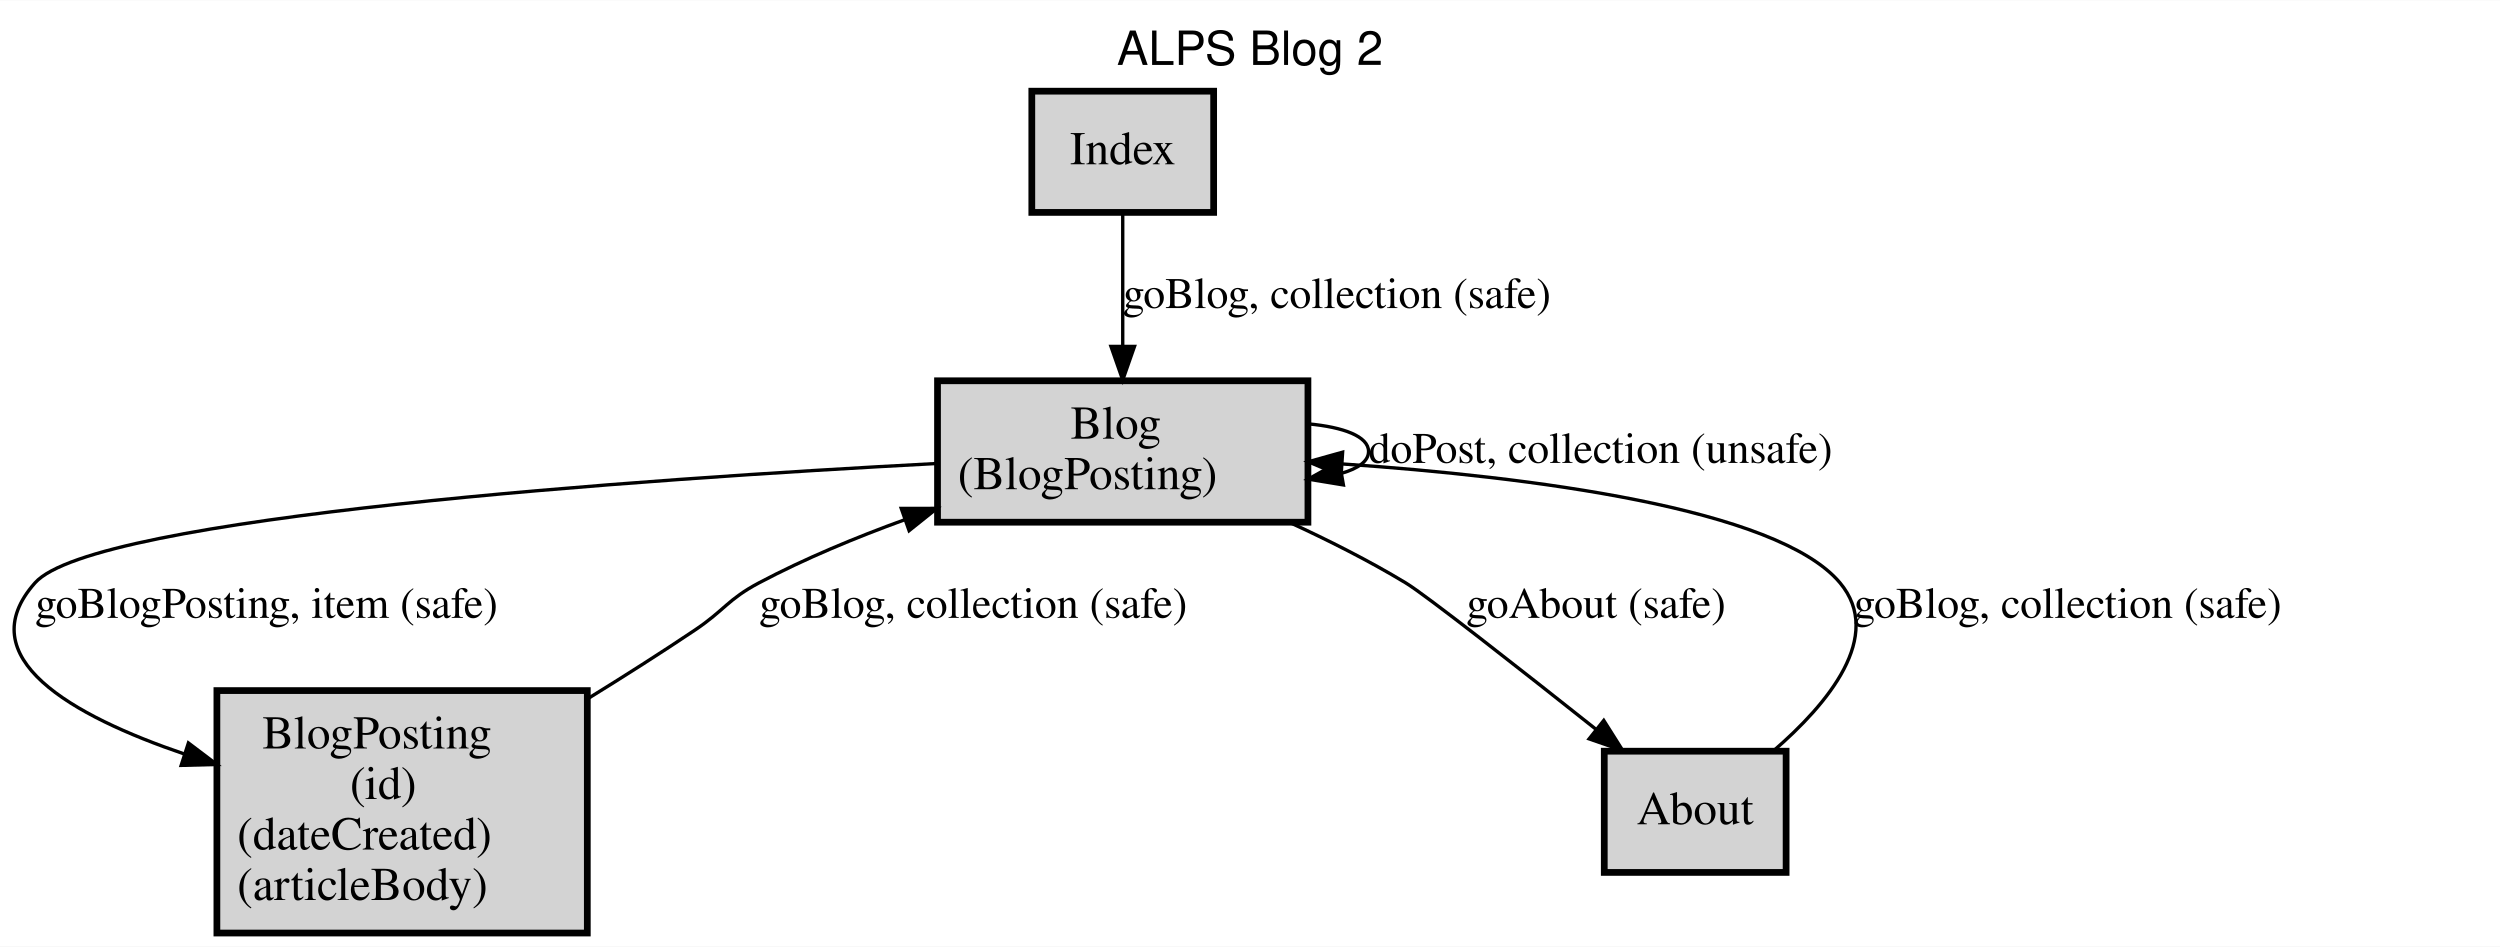
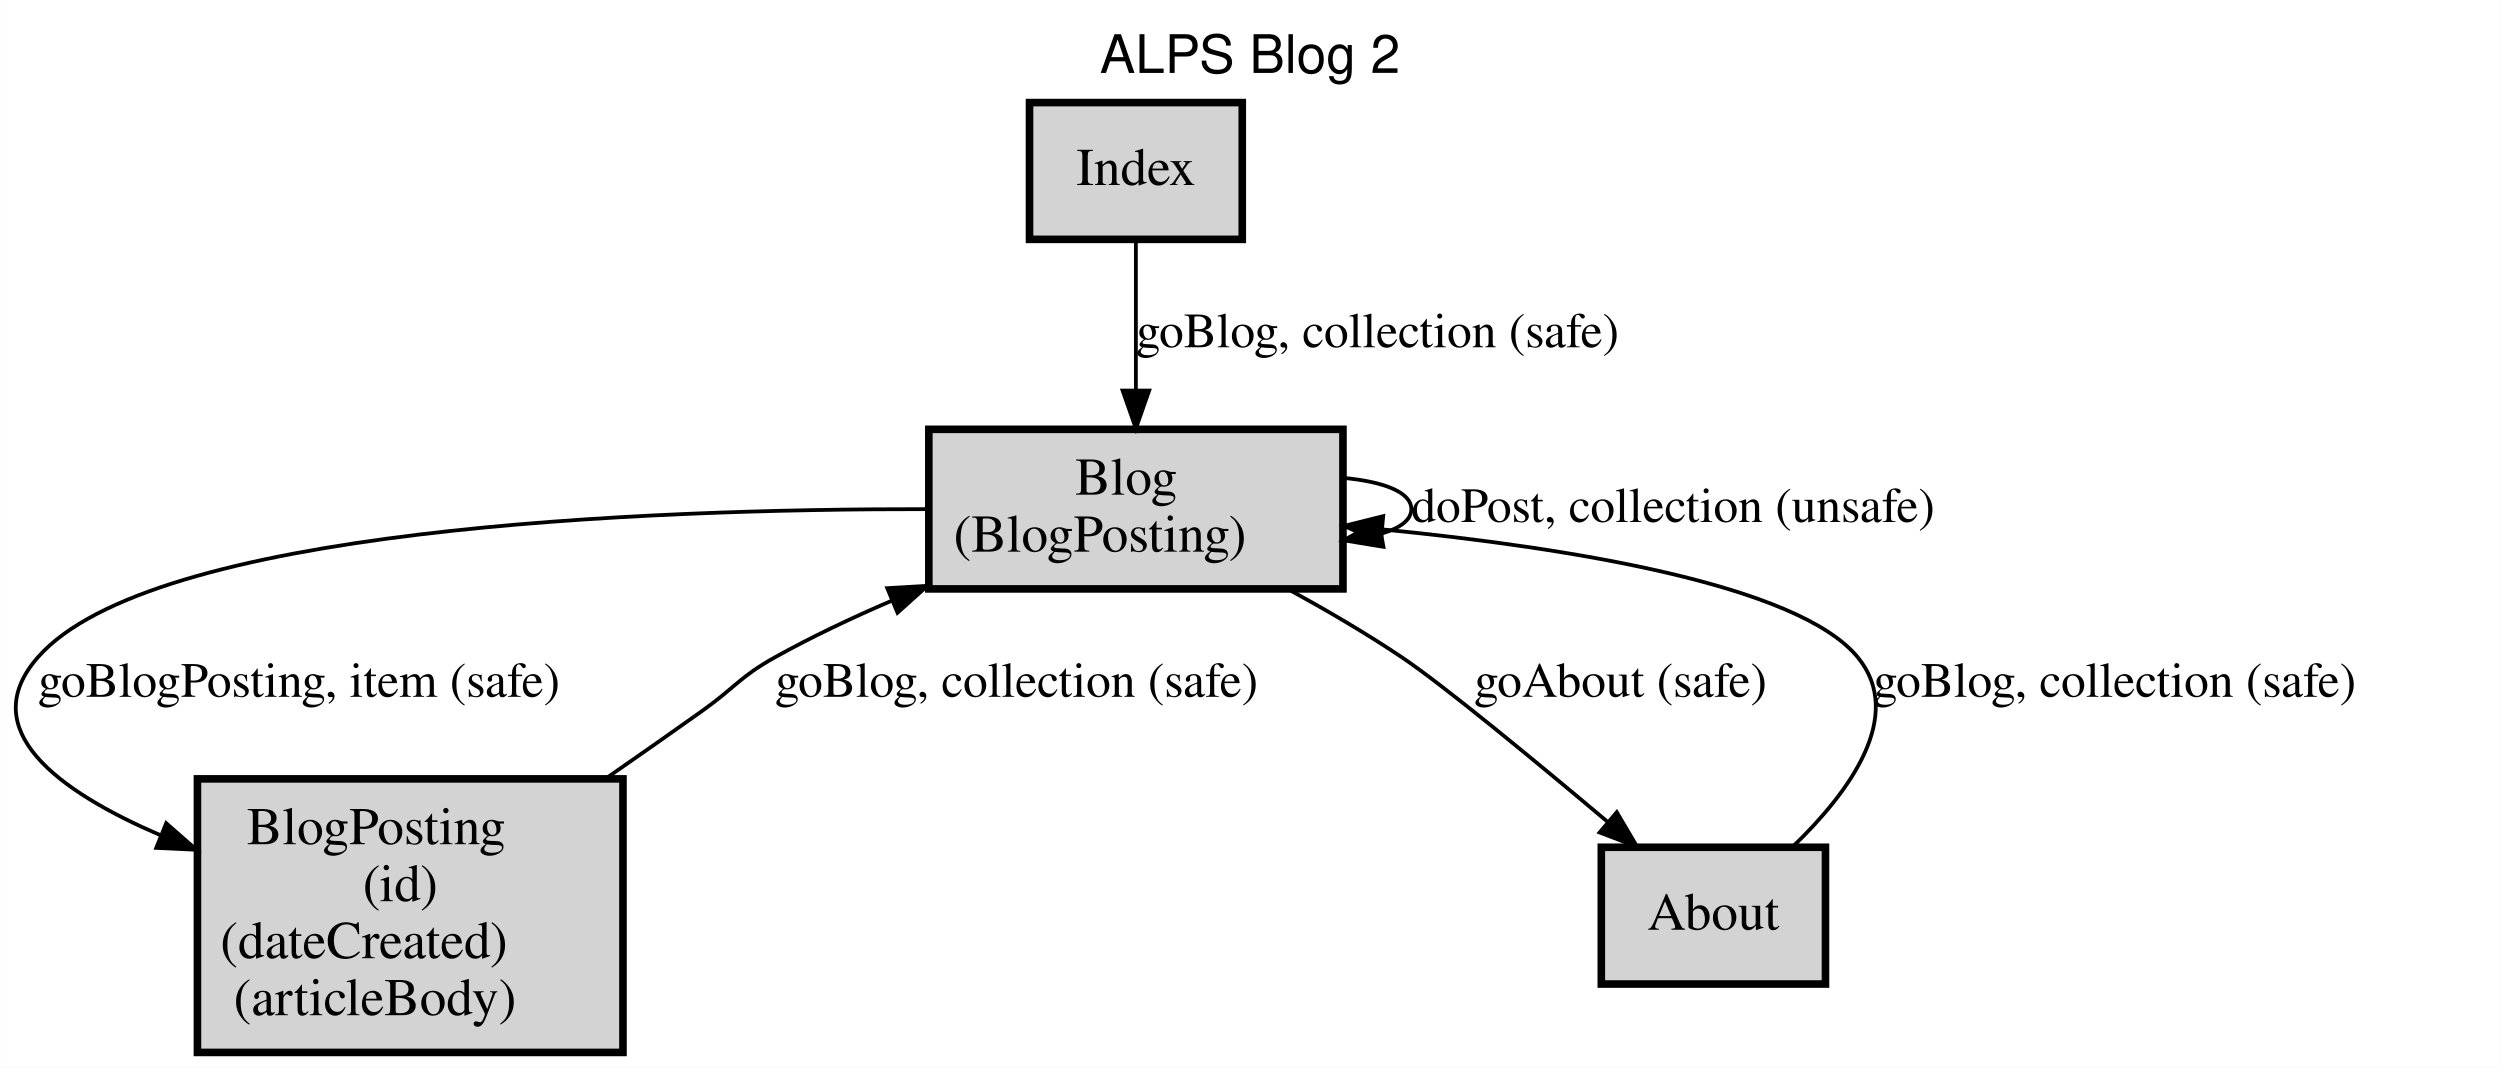
- <svg xmlns="http://www.w3.org/2000/svg" xmlns:xlink="http://www.w3.org/1999/xlink" width="742pt" height="281pt" viewBox="0.00 0.00 742.41 281.00">
+ <svg xmlns="http://www.w3.org/2000/svg" xmlns:xlink="http://www.w3.org/1999/xlink" width="658pt" height="281pt" viewBox="0.00 0.00 657.93 281.00">
  <g id="graph0" class="graph" transform="scale(1 1) rotate(0) translate(4 277)">
    <g id="a_graph0">
      <a xlink:href="index.html" xlink:title="ALPS Blog 2" target="_parent">
-         <polygon fill="white" stroke="transparent" points="-4,4 -4,-277 738.41,-277 738.41,4 -4,4" />
-         <text text-anchor="middle" x="367.2" y="-257.8" font-family="Helvetica,sans-Serif" font-size="14.00">ALPS Blog 2</text>
+         <polygon fill="white" stroke="transparent" points="-4,4 -4,-277 653.93,-277 653.93,4 -4,4" />
+         <text text-anchor="middle" x="324.96" y="-257.8" font-family="Helvetica,sans-Serif" font-size="14.00">ALPS Blog 2</text>
      </a>
    </g>
    <g id="node1" class="node">
      <g id="a_node1">
        <a xlink:href="docs/semantic.Blog.html" xlink:title="&lt;TABLE&gt;" target="_parent">
-           <polygon fill="lightgray" stroke="black" stroke-width="2" points="384.41,-164 274.41,-164 274.41,-122 384.41,-122 384.41,-164" />
-           <text text-anchor="start" x="313.91" y="-146.8" font-family="Times,serif" font-size="14.00">Blog</text>
-           <text text-anchor="start" x="280.41" y="-131.8" font-family="Times,serif" font-size="14.00">(BlogPosting)</text>
+           <polygon fill="lightgray" stroke="black" stroke-width="2" points="349.43,-164 240.43,-164 240.43,-122 349.43,-122 349.43,-164" />
+           <text text-anchor="start" x="278.93" y="-146.8" font-family="Times,serif" font-size="14.00">Blog</text>
+           <text text-anchor="start" x="246.93" y="-131.8" font-family="Times,serif" font-size="14.00">(BlogPosting)</text>
        </a>
      </g>
    </g>
    <g id="edge3" class="edge">
      <g id="a_edge3">
        <a xlink:href="docs/unsafe.doPost.html" xlink:title="doPost, collection (unsafe)" target="_parent">
-           <path fill="none" stroke="black" d="M384.48,-151.21C394.98,-150.23 402.41,-147.49 402.41,-143 402.41,-140.12 399.36,-137.96 394.41,-136.53" />
-           <polygon fill="black" stroke="black" points="394.94,-133.07 384.48,-134.79 393.73,-139.96 394.94,-133.07" />
+           <path fill="none" stroke="black" d="M349.63,-151.21C360.05,-150.23 367.43,-147.49 367.43,-143 367.43,-140.12 364.4,-137.96 359.49,-136.53" />
+           <polygon fill="black" stroke="black" points="360.08,-133.08 349.63,-134.79 358.87,-139.97 360.08,-133.08" />
        </a>
      </g>
      <g id="a_edge3-label">
        <a xlink:href="docs/unsafe.doPost.html" xlink:title="doPost, collection (unsafe)" target="_parent">
-           <text text-anchor="start" x="402.41" y="-139.6" font-family="Times,serif" font-size="13.00">doPost, collection (unsafe)</text>
+           <text text-anchor="start" x="367.43" y="-139.6" font-family="Times,serif" font-size="13.00">doPost, collection (unsafe)</text>
        </a>
      </g>
    </g>
    <g id="node2" class="node">
      <g id="a_node2">
        <a xlink:href="docs/semantic.BlogPosting.html" xlink:title="&lt;TABLE&gt;" target="_parent">
-           <polygon fill="lightgray" stroke="black" stroke-width="2" points="170.41,-72 60.41,-72 60.41,0 170.41,0 170.41,-72" />
-           <text text-anchor="start" x="73.91" y="-54.8" font-family="Times,serif" font-size="14.00">BlogPosting</text>
-           <text text-anchor="start" x="99.91" y="-39.8" font-family="Times,serif" font-size="14.00">(id)</text>
-           <text text-anchor="start" x="66.41" y="-24.8" font-family="Times,serif" font-size="14.00">(dateCreated)</text>
-           <text text-anchor="start" x="66.41" y="-9.8" font-family="Times,serif" font-size="14.00">(articleBody)</text>
+           <polygon fill="lightgray" stroke="black" stroke-width="2" points="159.93,-72 47.93,-72 47.93,0 159.93,0 159.93,-72" />
+           <text text-anchor="start" x="60.93" y="-54.8" font-family="Times,serif" font-size="14.00">BlogPosting</text>
+           <text text-anchor="start" x="91.43" y="-39.8" font-family="Times,serif" font-size="14.00">(id)</text>
+           <text text-anchor="start" x="53.93" y="-24.8" font-family="Times,serif" font-size="14.00">(dateCreated)</text>
+           <text text-anchor="start" x="57.43" y="-9.8" font-family="Times,serif" font-size="14.00">(articleBody)</text>
        </a>
      </g>
    </g>
    <g id="edge4" class="edge">
      <g id="a_edge4">
        <a xlink:href="docs/safe.goBlogPosting.html" xlink:title="goBlogPosting, item (safe)" target="_parent">
-           <path fill="none" stroke="black" d="M274.08,-139.43C186.46,-134.79 23.86,-123.62 6.41,-104 -13.29,-81.85 17.17,-64.58 50.85,-53.13" />
-           <polygon fill="black" stroke="black" points="51.95,-56.45 60.39,-50.06 49.8,-49.79 51.95,-56.45" />
+           <path fill="none" stroke="black" d="M240.33,-143C165.19,-143.06 35.8,-138.05 5.93,-104 -10.74,-85 11.05,-68.83 38.28,-57.13" />
+           <polygon fill="black" stroke="black" points="39.71,-60.33 47.68,-53.34 37.09,-53.84 39.71,-60.33" />
        </a>
      </g>
      <g id="a_edge4-label">
        <a xlink:href="docs/safe.goBlogPosting.html" xlink:title="goBlogPosting, item (safe)" target="_parent">
-           <text text-anchor="start" x="6.41" y="-93.6" font-family="Times,serif" font-size="13.00">goBlogPosting, item (safe)</text>
+           <text text-anchor="start" x="5.93" y="-93.6" font-family="Times,serif" font-size="13.00">goBlogPosting, item (safe)</text>
        </a>
      </g>
    </g>
    <g id="node3" class="node">
      <g id="a_node3">
        <a xlink:href="docs/semantic.About.html" xlink:title="About" target="_parent">
-           <polygon fill="lightgray" stroke="black" stroke-width="2" points="526.41,-54 472.41,-54 472.41,-18 526.41,-18 526.41,-54" />
-           <text text-anchor="middle" x="499.41" y="-32.3" font-family="Times,serif" font-size="14.00">About</text>
+           <polygon fill="lightgray" stroke="black" stroke-width="2" points="476.43,-54 417.43,-54 417.43,-18 476.43,-18 476.43,-54" />
+           <text text-anchor="middle" x="446.93" y="-32.3" font-family="Times,serif" font-size="14.00">About</text>
        </a>
      </g>
    </g>
    <g id="edge2" class="edge">
      <g id="a_edge2">
        <a xlink:href="docs/safe.goAbout.html" xlink:title="goAbout (safe)" target="_parent">
-           <path fill="none" stroke="black" d="M378.82,-122C390.44,-116.66 402.58,-110.54 413.41,-104 419.43,-100.36 447.49,-78.33 469.94,-60.51" />
-           <polygon fill="black" stroke="black" points="472.26,-63.14 477.91,-54.18 467.9,-57.66 472.26,-63.14" />
+           <path fill="none" stroke="black" d="M334.94,-121.96C344.95,-116.49 355.52,-110.32 364.93,-104 375.8,-96.71 399.94,-76.8 419.23,-60.57" />
+           <polygon fill="black" stroke="black" points="421.5,-63.23 426.88,-54.11 416.98,-57.89 421.5,-63.23" />
        </a>
      </g>
      <g id="a_edge2-label">
        <a xlink:href="docs/safe.goAbout.html" xlink:title="goAbout (safe)" target="_parent">
-           <text text-anchor="start" x="431.41" y="-93.6" font-family="Times,serif" font-size="13.00">goAbout (safe)</text>
+           <text text-anchor="start" x="383.93" y="-93.6" font-family="Times,serif" font-size="13.00">goAbout (safe)</text>
        </a>
      </g>
    </g>
    <g id="edge5" class="edge">
      <g id="a_edge5">
        <a xlink:href="docs/safe.goBlog.html" xlink:title="goBlog, collection (safe)" target="_parent">
-           <path fill="none" stroke="black" d="M170.63,-69.64C181.28,-76.21 192.28,-83.2 202.41,-90 211.12,-95.85 212.14,-99.09 221.41,-104 234.96,-111.17 250.14,-117.47 264.75,-122.77" />
-           <polygon fill="black" stroke="black" points="263.64,-126.09 274.24,-126.11 265.97,-119.49 263.64,-126.09" />
+           <path fill="none" stroke="black" d="M155.45,-72.12C163.99,-78.04 172.73,-84.16 180.93,-90 189.47,-96.09 190.76,-98.9 199.93,-104 209.56,-109.36 220.09,-114.35 230.54,-118.84" />
+           <polygon fill="black" stroke="black" points="229.49,-122.19 240.07,-122.81 232.19,-115.73 229.49,-122.19" />
        </a>
      </g>
      <g id="a_edge5-label">
        <a xlink:href="docs/safe.goBlog.html" xlink:title="goBlog, collection (safe)" target="_parent">
-           <text text-anchor="start" x="221.41" y="-93.6" font-family="Times,serif" font-size="13.00">goBlog, collection (safe)</text>
+           <text text-anchor="start" x="199.93" y="-93.6" font-family="Times,serif" font-size="13.00">goBlog, collection (safe)</text>
        </a>
      </g>
    </g>
    <g id="edge1" class="edge">
      <g id="a_edge1">
        <a xlink:href="docs/safe.goBlog.html" xlink:title="goBlog, collection (safe)" target="_parent">
-           <path fill="none" stroke="black" d="M522.59,-54.05C538.89,-68.1 555.63,-88.21 542.41,-104 523.79,-126.23 450.16,-135.47 394.64,-139.3" />
-           <polygon fill="black" stroke="black" points="394.26,-135.82 384.5,-139.95 394.71,-142.8 394.26,-135.82" />
+           <path fill="none" stroke="black" d="M467.92,-54.25C482.62,-68.42 497.56,-88.59 484.93,-104 469.2,-123.19 408.52,-132.88 359.9,-137.65" />
+           <polygon fill="black" stroke="black" points="359.37,-134.18 349.74,-138.59 360.02,-141.15 359.37,-134.18" />
        </a>
      </g>
      <g id="a_edge1-label">
        <a xlink:href="docs/safe.goBlog.html" xlink:title="goBlog, collection (safe)" target="_parent">
-           <text text-anchor="start" x="546.41" y="-93.6" font-family="Times,serif" font-size="13.00">goBlog, collection (safe)</text>
+           <text text-anchor="start" x="488.93" y="-93.6" font-family="Times,serif" font-size="13.00">goBlog, collection (safe)</text>
        </a>
      </g>
    </g>
    <g id="node4" class="node">
      <g id="a_node4">
        <a xlink:href="docs/semantic.Index.html" xlink:title="Index" target="_parent">
-           <polygon fill="lightgray" stroke="black" stroke-width="2" points="356.41,-250 302.41,-250 302.41,-214 356.41,-214 356.41,-250" />
-           <text text-anchor="middle" x="329.41" y="-228.3" font-family="Times,serif" font-size="14.00">Index</text>
+           <polygon fill="lightgray" stroke="black" stroke-width="2" points="322.93,-250 266.93,-250 266.93,-214 322.93,-214 322.93,-250" />
+           <text text-anchor="middle" x="294.93" y="-228.3" font-family="Times,serif" font-size="14.00">Index</text>
        </a>
      </g>
    </g>
    <g id="edge6" class="edge">
      <g id="a_edge6">
        <a xlink:href="docs/safe.goBlog.html" xlink:title="goBlog, collection (safe)" target="_parent">
-           <path fill="none" stroke="black" d="M329.41,-213.81C329.41,-202.56 329.41,-187.54 329.41,-174.32" />
-           <polygon fill="black" stroke="black" points="332.91,-174.21 329.41,-164.21 325.91,-174.21 332.91,-174.21" />
+           <path fill="none" stroke="black" d="M294.93,-213.81C294.93,-202.56 294.93,-187.54 294.93,-174.32" />
+           <polygon fill="black" stroke="black" points="298.43,-174.21 294.93,-164.21 291.43,-174.21 298.43,-174.21" />
        </a>
      </g>
      <g id="a_edge6-label">
        <a xlink:href="docs/safe.goBlog.html" xlink:title="goBlog, collection (safe)" target="_parent">
-           <text text-anchor="start" x="329.41" y="-185.6" font-family="Times,serif" font-size="13.00">goBlog, collection (safe)</text>
+           <text text-anchor="start" x="294.93" y="-185.6" font-family="Times,serif" font-size="13.00">goBlog, collection (safe)</text>
        </a>
      </g>
    </g>
  </g>
</svg>
